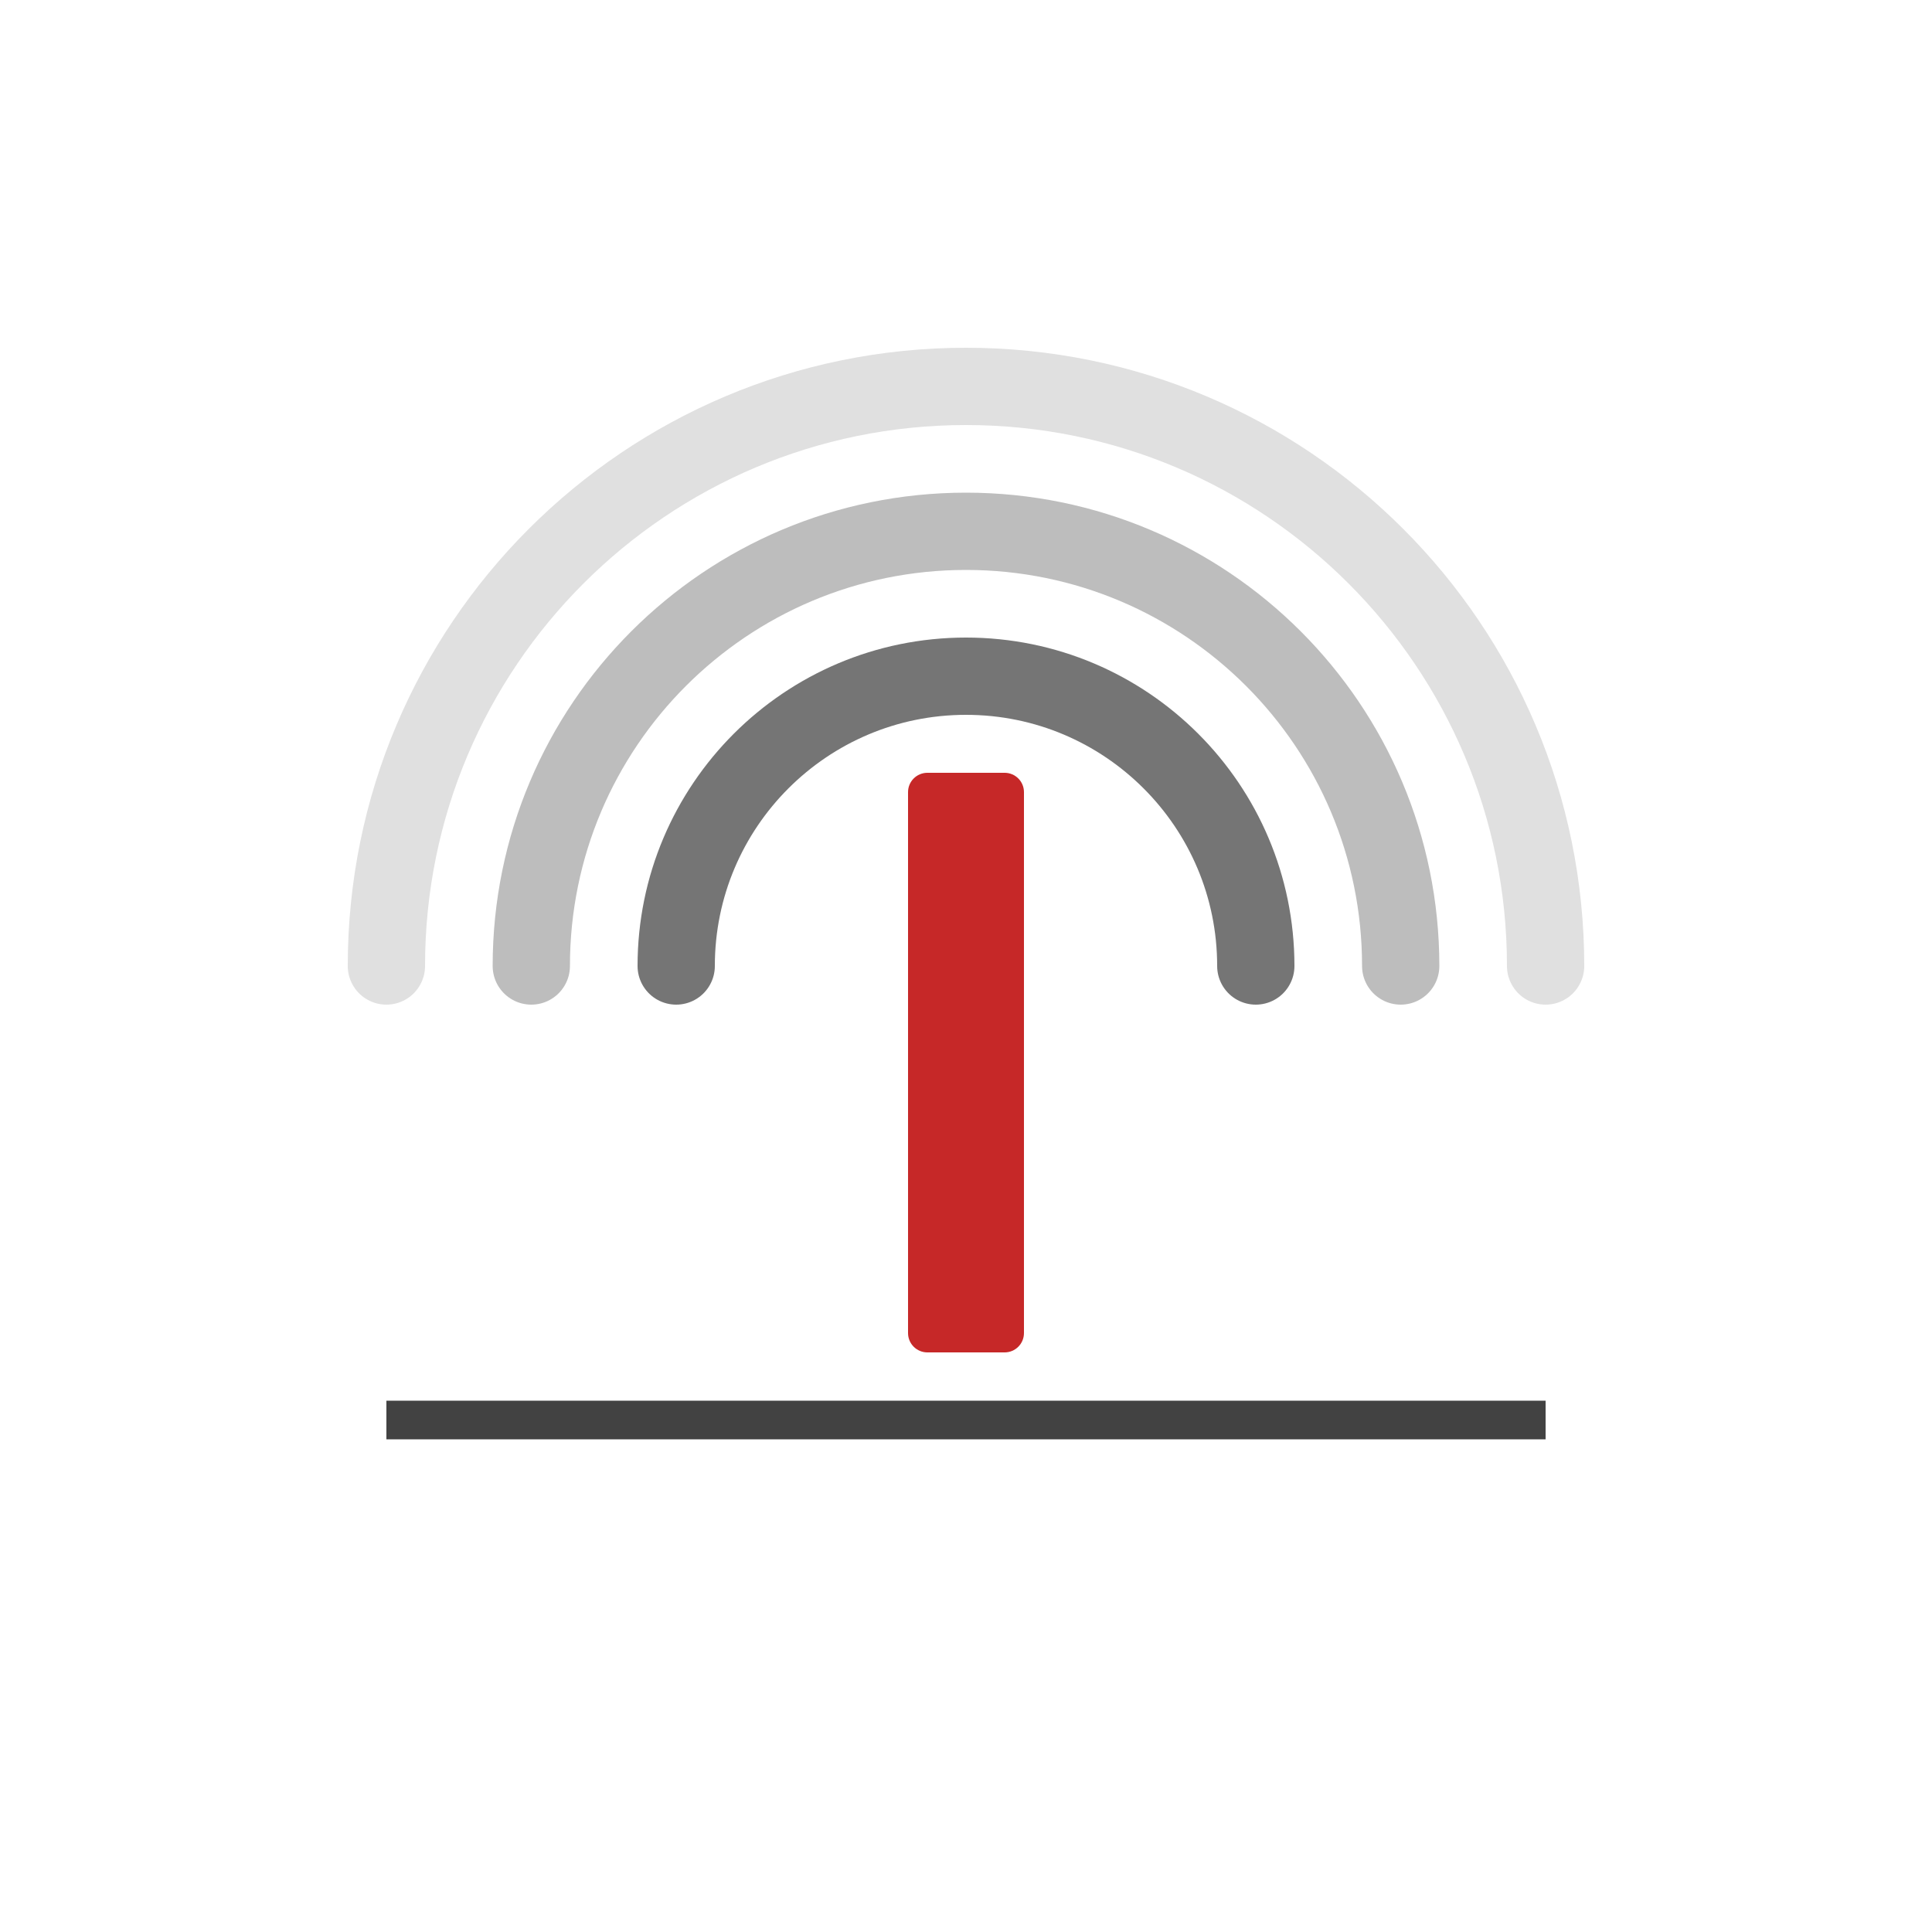
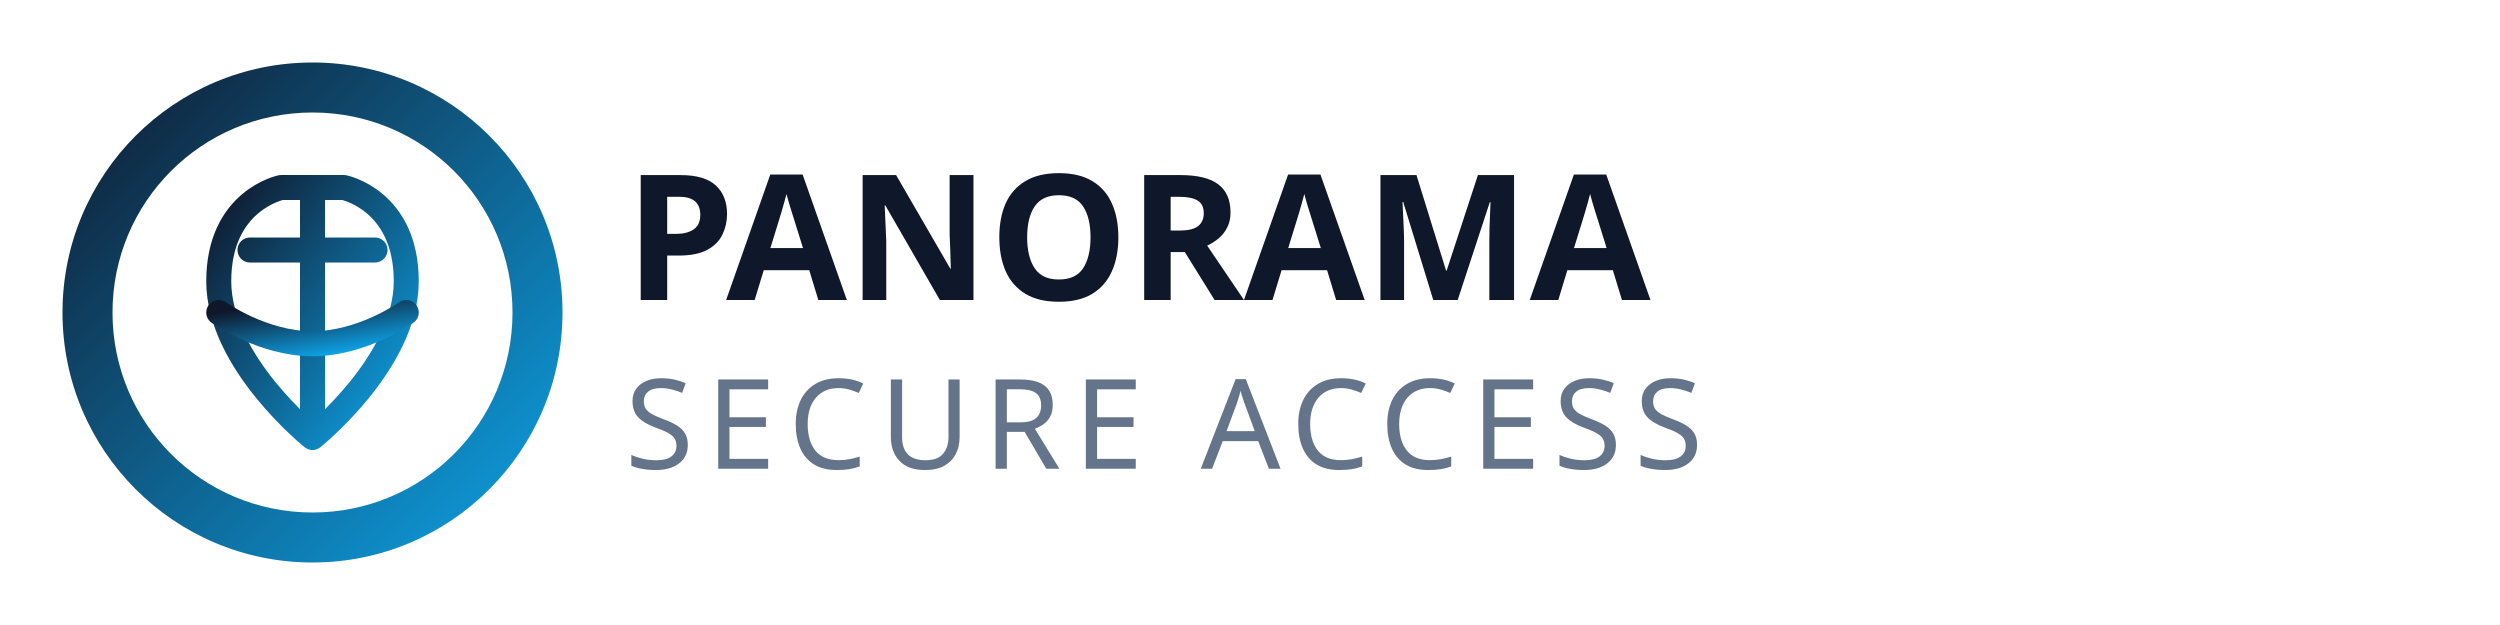
- <svg xmlns="http://www.w3.org/2000/svg" width="200" height="200" viewBox="0 0 200 200">
-   <path d="M40 100 A60 60 0 0 1 160 100" stroke="#E0E0E0" stroke-width="8" fill="none" stroke-linecap="round" />
-   <path d="M55 100 A45 45 0 0 1 145 100" stroke="#BDBDBD" stroke-width="8" fill="none" stroke-linecap="round" />
-   <path d="M70 100 A30 30 0 0 1 130 100" stroke="#757575" stroke-width="8" fill="none" stroke-linecap="round" />
-   <rect x="94" y="80" width="12" height="60" rx="2" fill="#C62828" />
-   <rect x="40" y="145" width="120" height="4" fill="#424242" />
+ <svg xmlns="http://www.w3.org/2000/svg" viewBox="0 0 400 100">
+   <defs>
+     <linearGradient id="brandGradient" x1="0%" y1="0%" x2="100%" y2="100%">
+       <stop offset="0%" style="stop-color:#0F172A;stop-opacity:1" />
+       <stop offset="100%" style="stop-color:#0EA5E9;stop-opacity:1" />
+     </linearGradient>
+   </defs>
+   <g transform="translate(10, 10)">
+     <path d="M40 0C17.9 0 0 17.9 0 40C0 62.1 17.9 80 40 80C62.1 80 80 62.1 80 40C80 17.9 62.1 0 40 0ZM40 72C22.3 72 8 57.7 8 40C8 22.3 22.3 8 40 8C57.7 8 72 22.3 72 40C72 57.7 57.7 72 40 72Z" fill="url(#brandGradient)" />
+     <path d="M40 20V60M30 30H50M35 20C35 20 25 22 25 35C25 48 40 60 40 60C40 60 55 48 55 35C55 22 45 20 45 20H35Z" fill="none" stroke="url(#brandGradient)" stroke-width="4" stroke-linecap="round" stroke-linejoin="round" />
+     <path d="M25 40C25 40 32 45 40 45C48 45 55 40 55 40" fill="none" stroke="url(#brandGradient)" stroke-width="4" stroke-linecap="round" />
+   </g>
+   <text x="100" y="48" font-family="sans-serif" font-weight="700" font-size="28" fill="#0F172A">PANORAMA</text>
+   <text x="100" y="75" font-family="sans-serif" font-weight="400" font-size="20" fill="#64748B" letter-spacing="2">SECURE ACCESS</text>
</svg>
